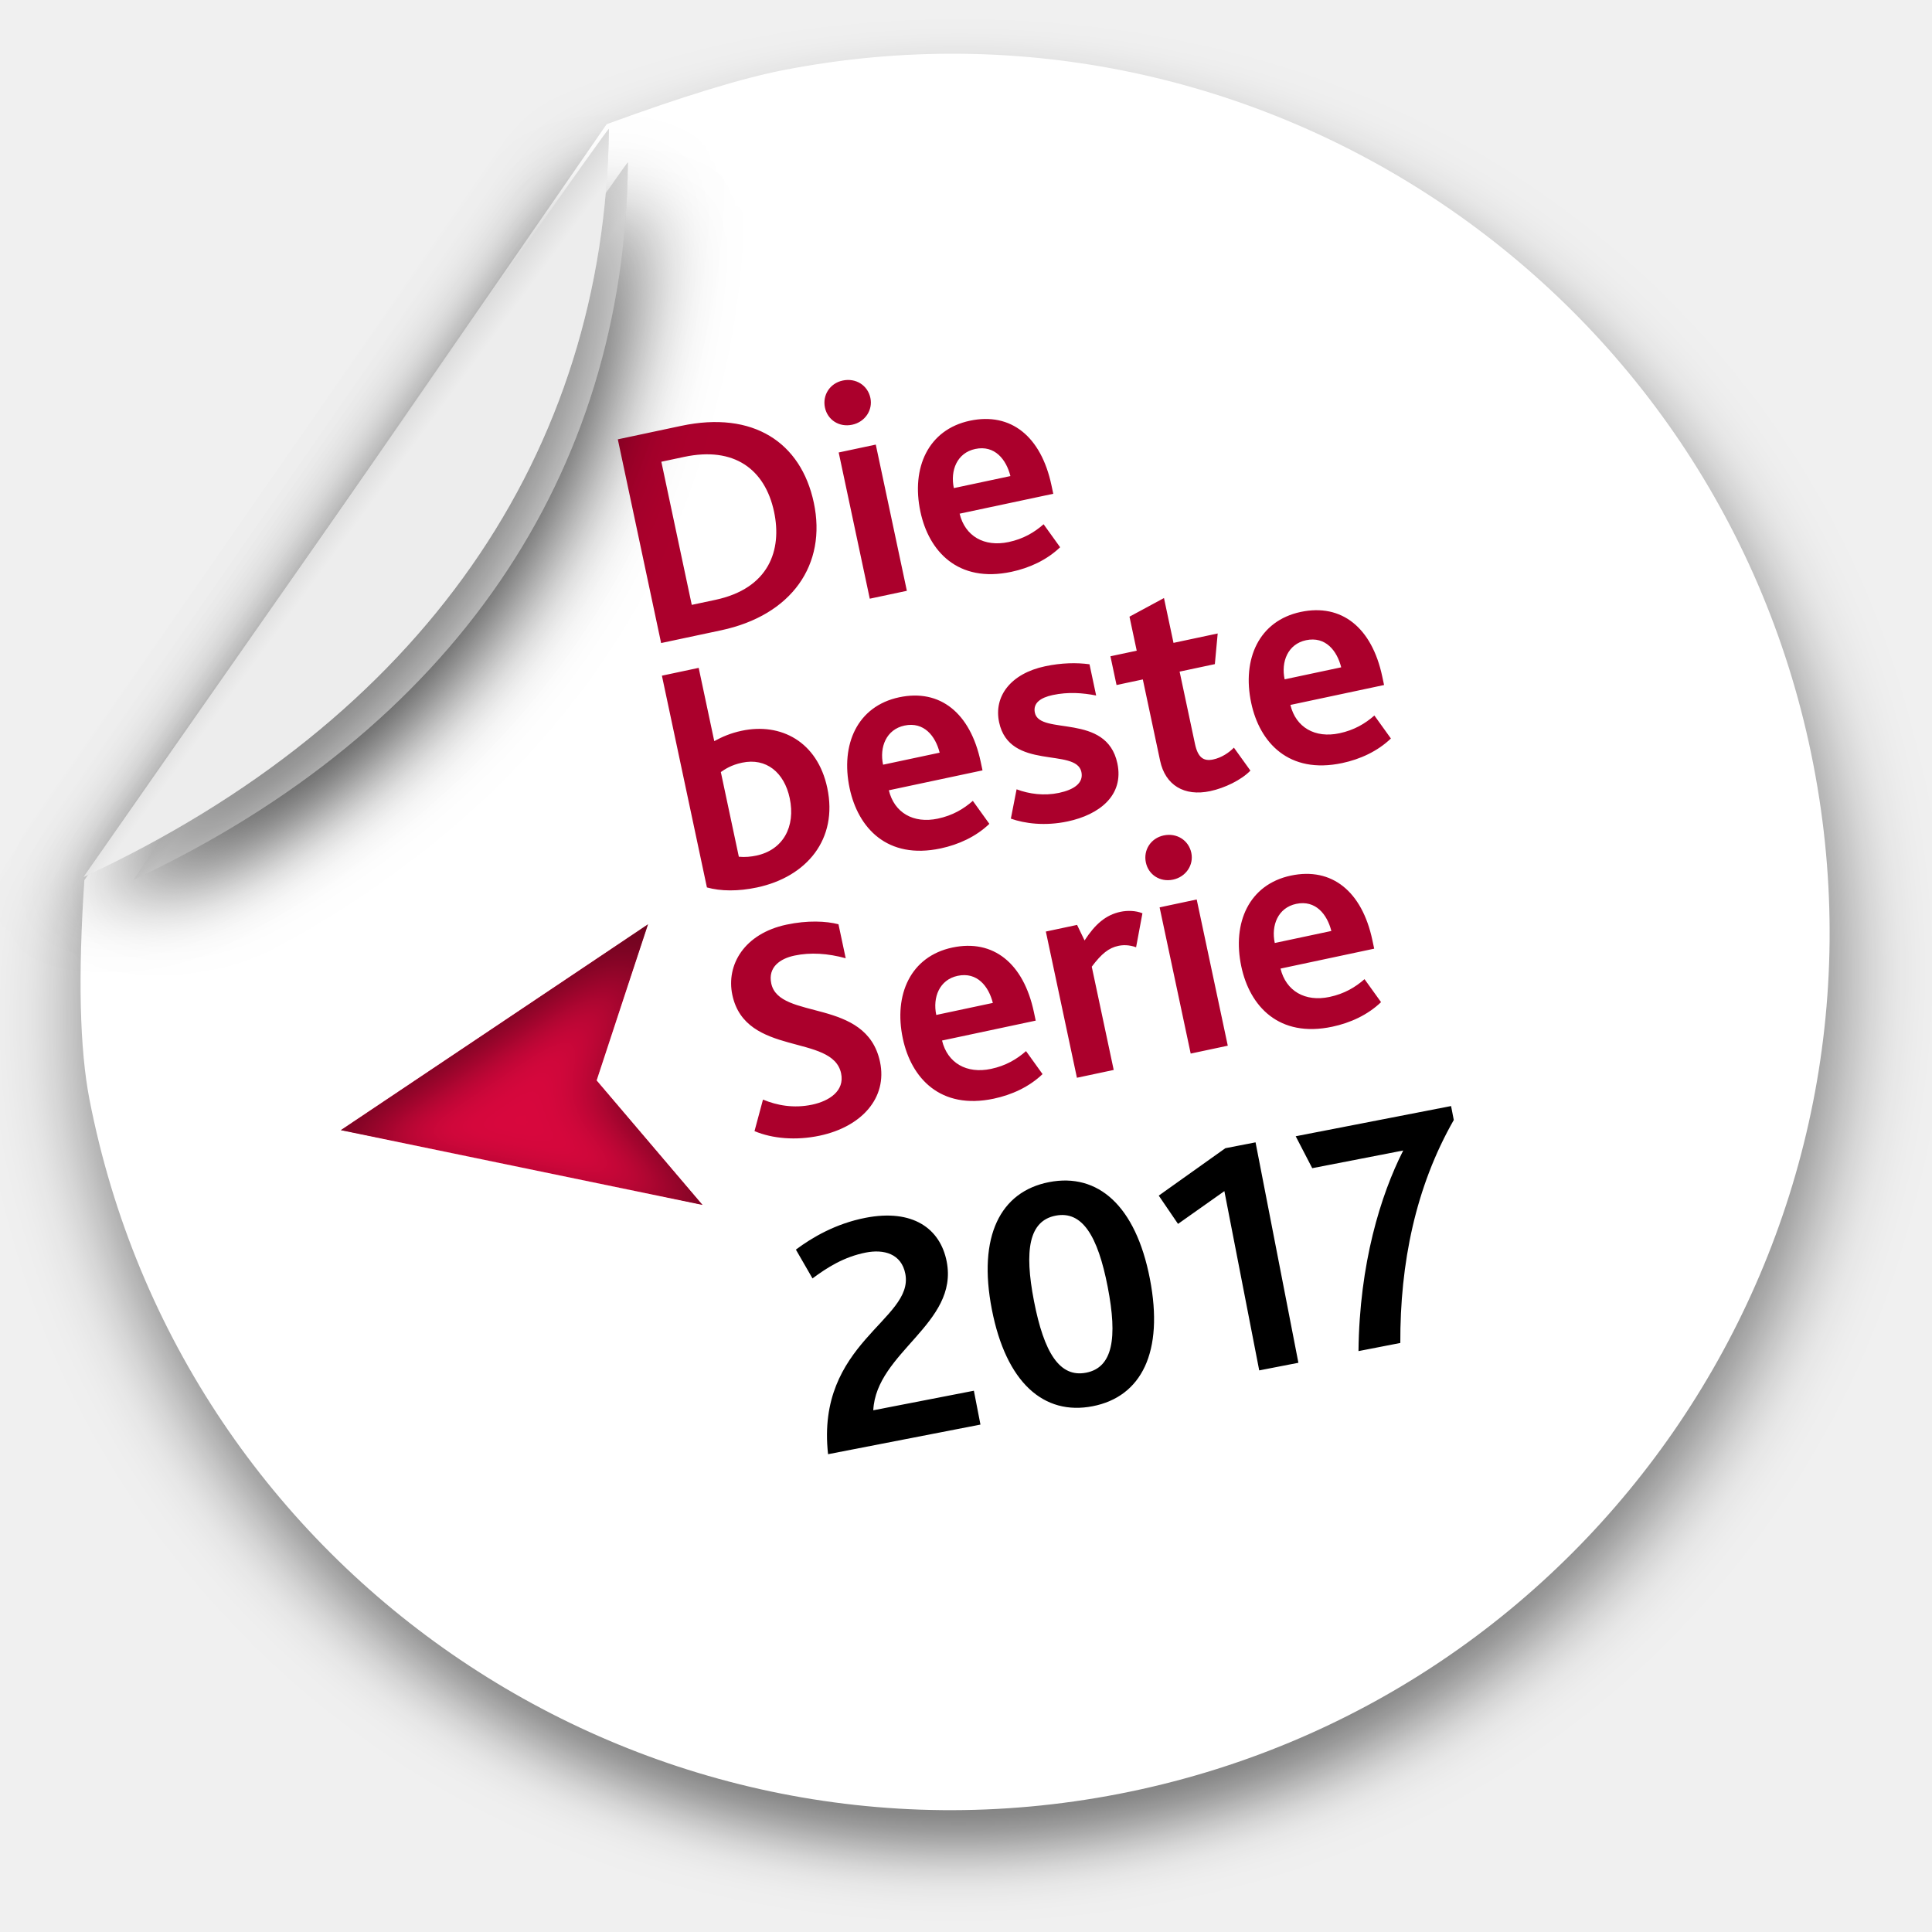
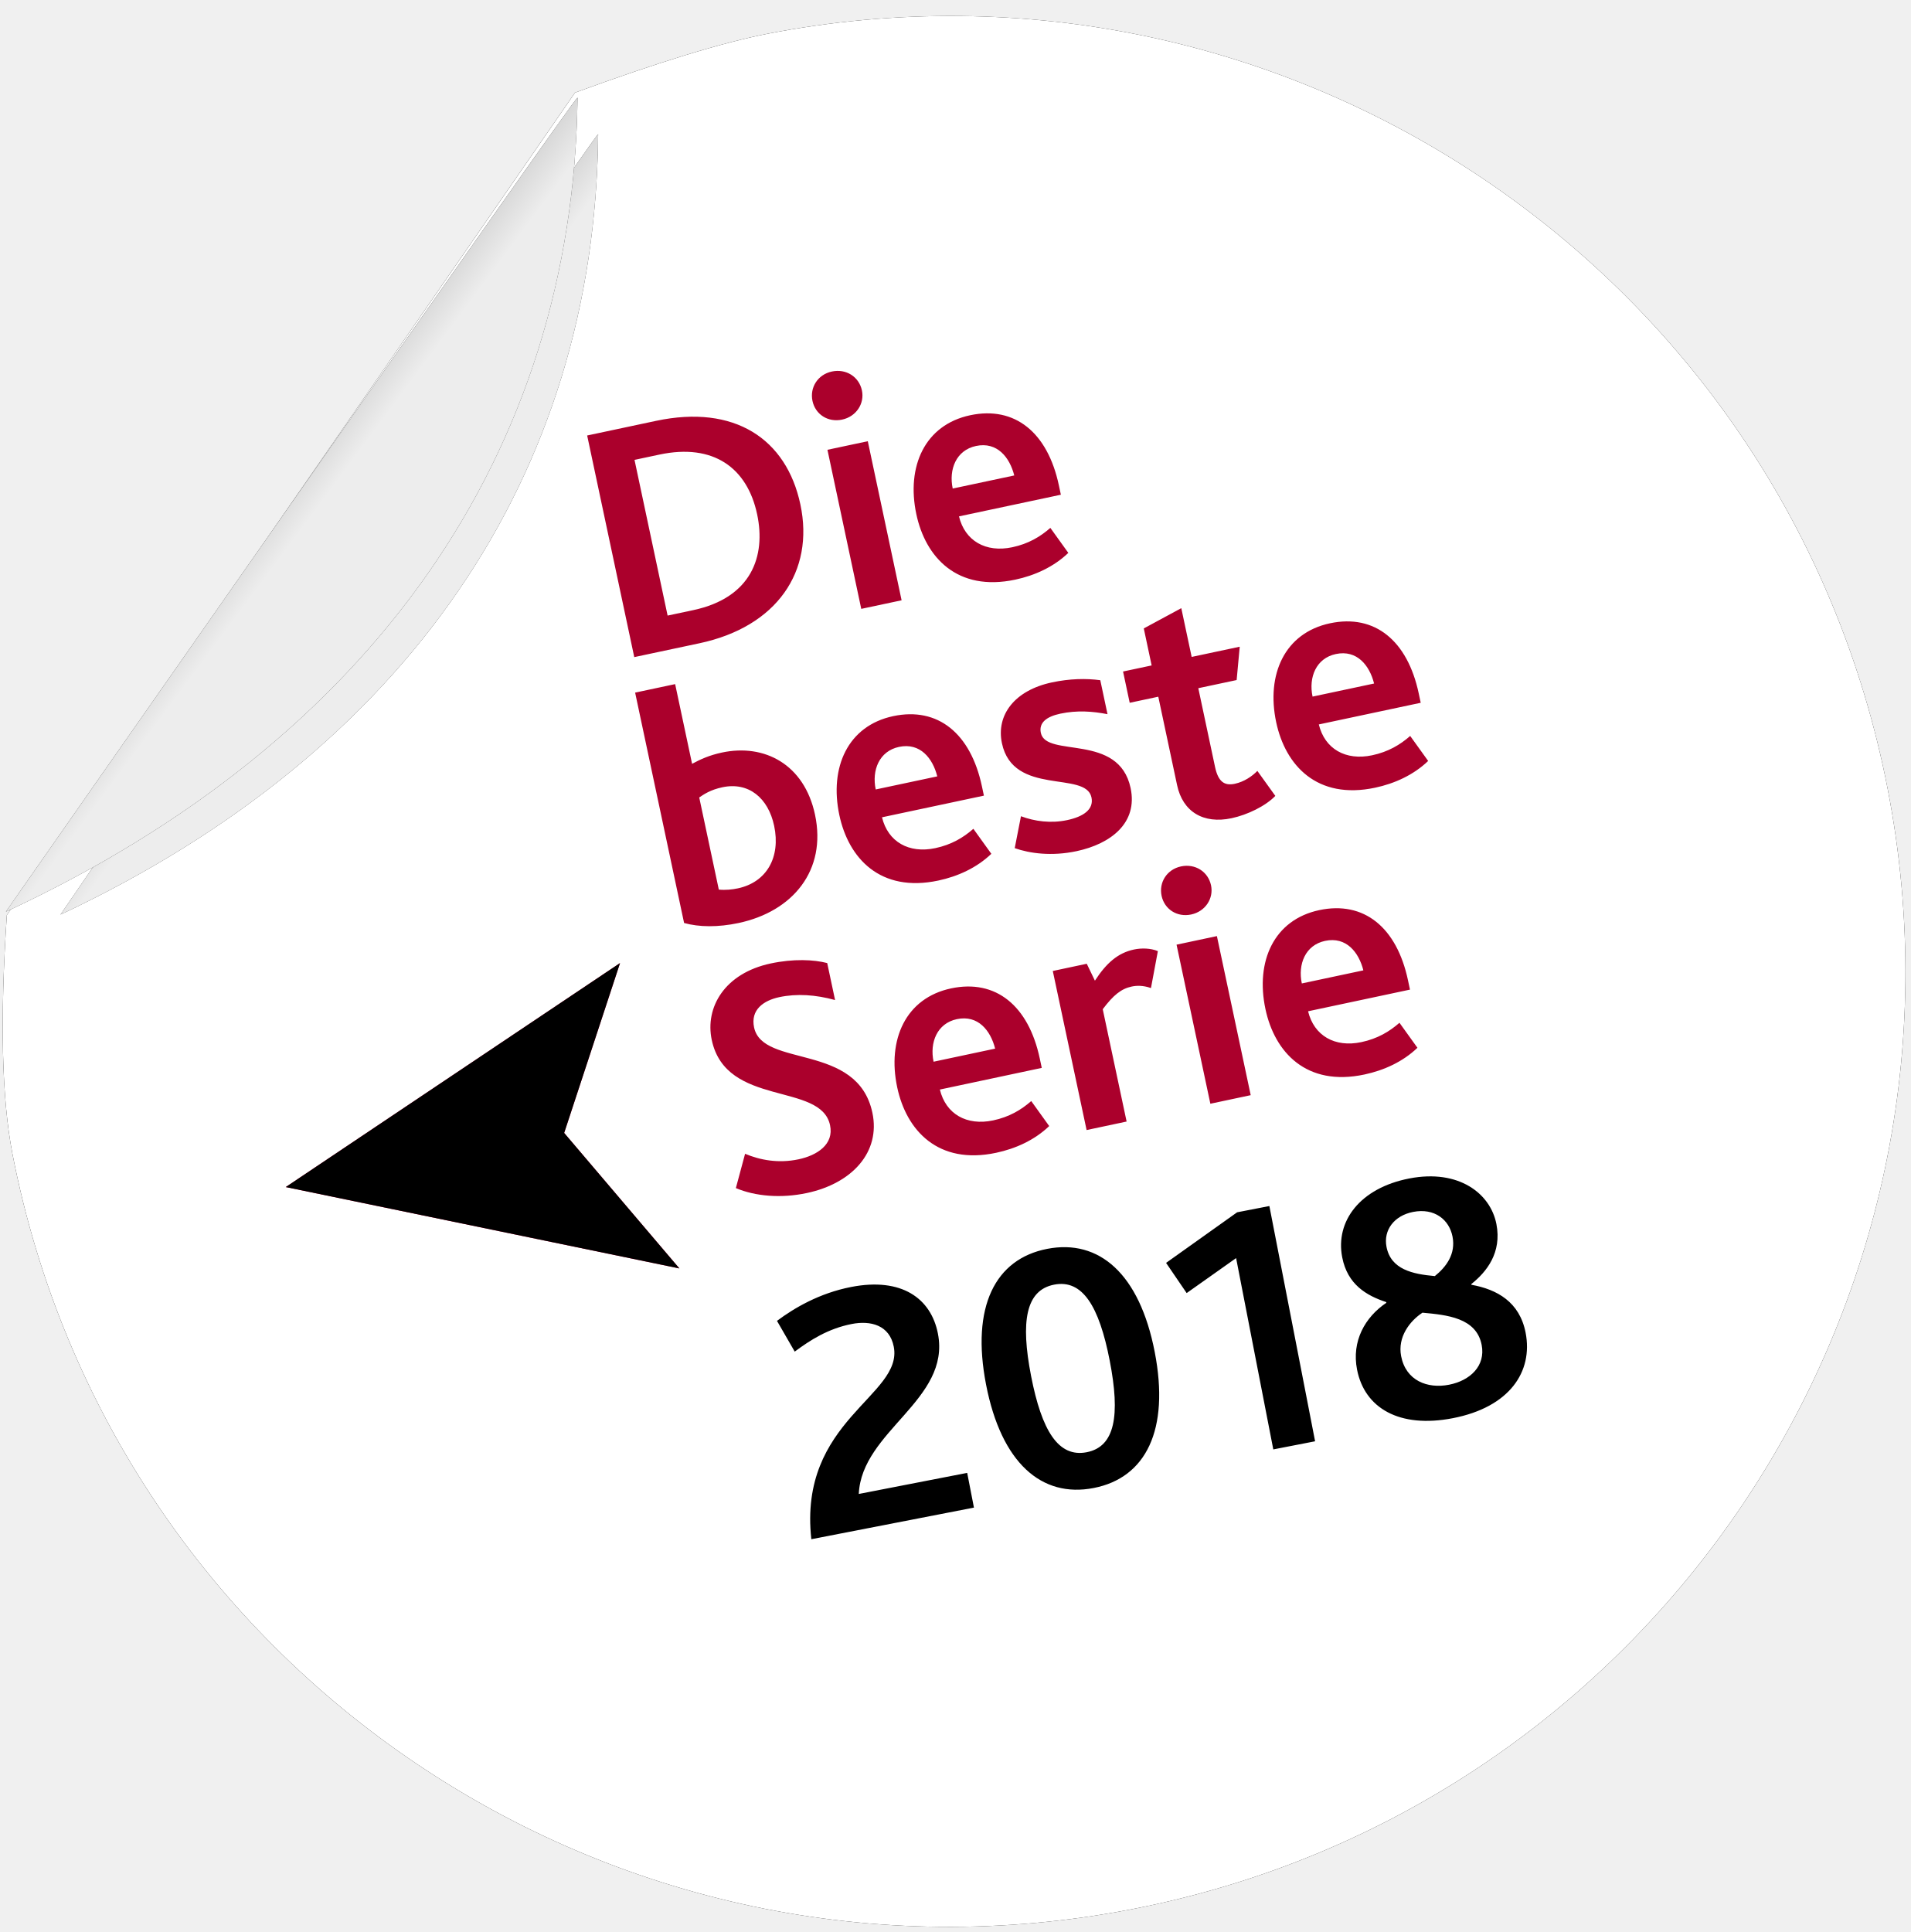
- <svg xmlns="http://www.w3.org/2000/svg" xmlns:xlink="http://www.w3.org/1999/xlink" width="99px" height="99px" viewBox="0 0 99 99" version="1.1">
+ <svg xmlns="http://www.w3.org/2000/svg" width="90px" height="91px" viewBox="0 0 90 91" version="1.1">
  <defs>
-     <path d="M44.994,89.988 C69.844,89.988 89.988,69.844 89.988,44.994 C89.988,20.145 69.844,0 44.994,0 C42.834,0 39.686,0.331 35.549,0.993 L1.886,33.912 C0.629,38.665 0,42.359 0,44.994 C0,69.844 20.145,89.988 44.994,89.988 Z" id="path-1" />
-     <filter x="-7.8%" y="-5.6%" width="115.6%" height="115.6%" filterUnits="objectBoundingBox" id="filter-2">
-       <feOffset dx="0" dy="2" in="SourceAlpha" result="shadowOffsetOuter1" />
-       <feGaussianBlur stdDeviation="2" in="shadowOffsetOuter1" result="shadowBlurOuter1" />
-       <feColorMatrix values="0 0 0 0 0   0 0 0 0 0   0 0 0 0 0  0 0 0 0.5 0" type="matrix" in="shadowBlurOuter1" />
-     </filter>
-     <linearGradient x1="54.455%" y1="50%" x2="32.77%" y2="27.37%" id="linearGradient-3">
+     <linearGradient x1="54.455%" y1="50%" x2="32.77%" y2="27.37%" id="linearGradient-1">
      <stop stop-color="#FFFFFF" stop-opacity="0.5" offset="0%" />
      <stop stop-color="#000000" stop-opacity="0.5" offset="100%" />
    </linearGradient>
-     <path d="M4.374,34.37 C21.905,29.942 33.049,18.804 36.245,3.126 C36.292,2.895 4.374,34.37 4.374,34.37 Z" id="path-4" />
-     <filter x="-22.0%" y="-16.0%" width="143.9%" height="144.8%" filterUnits="objectBoundingBox" id="filter-5">
-       <feOffset dx="0" dy="2" in="SourceAlpha" result="shadowOffsetOuter1" />
-       <feGaussianBlur stdDeviation="2" in="shadowOffsetOuter1" result="shadowBlurOuter1" />
-       <feColorMatrix values="0 0 0 0 0   0 0 0 0 0   0 0 0 0 0  0 0 0 0.5 0" type="matrix" in="shadowBlurOuter1" />
-     </filter>
-     <path d="M1.875,33.746 C20.437,29.14 32.236,17.556 35.62,1.251 C35.67,1.012 1.875,33.746 1.875,33.746 Z" id="path-6" />
-     <filter x="-20.7%" y="-15.4%" width="141.5%" height="143.1%" filterUnits="objectBoundingBox" id="filter-7">
-       <feOffset dx="0" dy="2" in="SourceAlpha" result="shadowOffsetOuter1" />
-       <feGaussianBlur stdDeviation="2" in="shadowOffsetOuter1" result="shadowBlurOuter1" />
-       <feColorMatrix values="0 0 0 0 0   0 0 0 0 0   0 0 0 0 0  0 0 0 0.5 0" type="matrix" in="shadowBlurOuter1" />
-     </filter>
-     <polygon id="path-8" points="12.339 48.994 29.808 56.294 25.698 48.994 29.808 41.642" />
-     <filter x="-11.4%" y="-13.7%" width="122.9%" height="127.3%" filterUnits="objectBoundingBox" id="filter-9">
-       <feGaussianBlur stdDeviation="1.5" in="SourceAlpha" result="shadowBlurInner1" />
-       <feOffset dx="0" dy="1" in="shadowBlurInner1" result="shadowOffsetInner1" />
-       <feComposite in="shadowOffsetInner1" in2="SourceAlpha" operator="arithmetic" k2="-1" k3="1" result="shadowInnerInner1" />
-       <feColorMatrix values="0 0 0 0 0   0 0 0 0 0   0 0 0 0 0  0 0 0 0.5 0" type="matrix" in="shadowInnerInner1" />
-     </filter>
  </defs>
-   <g id="Preisträger-/-winners" stroke="none" stroke-width="1" fill="none" fill-rule="evenodd">
-     <g id="Artboard-2" transform="translate(-274, -45)">
-       <g id="badge_series" transform="translate(322.7596, 92.75963) rotate(-11) translate(-322.7596, -92.75963) translate(277.7596, 47.75963)">
-         <g id="Group-7" transform="translate(-0, 0)">
-           <g id="Oval-4">
-             <use fill="black" fill-opacity="1" filter="url(#filter-2)" xlink:href="#path-1" />
-             <use fill="#FFFFFF" fill-rule="evenodd" xlink:href="#path-1" />
+   <g id="Tournee-/-exhibition" stroke="none" stroke-width="1" fill="none" fill-rule="evenodd">
+     <g id="Artboard-Copy-13" transform="translate(-103, -85)">
+       <g id="badge_series" transform="translate(95, 78)">
+         <g transform="translate(52.75963, 52.75963) rotate(-11) translate(-52.75963, -52.75963) translate(7.759628, 7.759628)">
+           <g id="Group-7">
+             <g id="Oval-4">
+               <g id="path-1-link" fill="#000000">
+                 <path d="M44.994,89.988 C69.844,89.988 89.988,69.844 89.988,44.994 C89.988,20.145 69.844,0 44.994,0 C42.834,0 39.686,0.331 35.549,0.993 L1.886,33.912 C0.629,38.665 0,42.359 0,44.994 C0,69.844 20.145,89.988 44.994,89.988 Z" id="path-1" />
+               </g>
+               <g id="path-1-link" fill="#FFFFFF">
+                 <path d="M44.994,89.988 C69.844,89.988 89.988,69.844 89.988,44.994 C89.988,20.145 69.844,0 44.994,0 C42.834,0 39.686,0.331 35.549,0.993 L1.886,33.912 C0.629,38.665 0,42.359 0,44.994 C0,69.844 20.145,89.988 44.994,89.988 Z" id="path-1" />
+               </g>
+             </g>
+             <path d="M33.346,27.315 L33.346,16.643 L36.665,16.643 C40.439,16.643 42.495,18.748 42.495,21.906 C42.495,25.145 40.196,27.315 36.487,27.315 L33.346,27.315 Z M35.289,25.728 L36.52,25.728 C39.337,25.728 40.406,23.947 40.406,21.939 C40.406,19.704 39.095,18.23 36.487,18.23 L35.289,18.23 L35.289,25.728 Z M44.277,27.315 L46.22,27.315 L46.22,19.655 L44.277,19.655 L44.277,27.315 Z M45.248,18.408 C45.929,18.408 46.447,17.89 46.447,17.258 C46.447,16.594 45.929,16.092 45.248,16.092 C44.568,16.092 44.066,16.611 44.066,17.258 C44.066,17.906 44.568,18.408 45.248,18.408 Z M51.661,27.477 C48.86,27.477 47.742,25.566 47.742,23.493 C47.742,21.194 49.005,19.461 51.192,19.461 C53.345,19.461 54.592,21.015 54.592,23.558 L54.592,24.011 L49.686,24.011 C49.718,25.194 50.56,25.955 51.839,25.955 C52.617,25.955 53.232,25.744 53.783,25.436 L54.366,26.764 C53.556,27.266 52.601,27.477 51.661,27.477 Z M49.669,22.667 L52.633,22.667 C52.601,21.793 52.18,20.934 51.159,20.934 C50.204,20.934 49.669,21.744 49.669,22.667 Z M35.548,40.587 C34.56,40.587 33.686,40.392 33.038,40.052 L33.038,28.959 L34.965,28.959 L34.965,32.797 C35.402,32.668 35.856,32.57 36.455,32.57 C38.495,32.57 40.131,33.915 40.131,36.344 C40.131,39.032 38.155,40.587 35.548,40.587 Z M35.856,38.983 C37.248,38.983 38.139,37.963 38.139,36.457 C38.139,35.113 37.394,34.174 36.131,34.174 C35.548,34.174 35.208,34.319 34.965,34.417 L34.965,38.854 C35.273,38.951 35.58,38.983 35.856,38.983 Z M45.167,40.587 C42.366,40.587 41.248,38.676 41.248,36.603 C41.248,34.303 42.512,32.57 44.698,32.57 C46.852,32.57 48.099,34.125 48.099,36.668 L48.099,37.121 L43.192,37.121 C43.224,38.303 44.066,39.064 45.346,39.064 C46.123,39.064 46.738,38.854 47.289,38.546 L47.872,39.874 C47.062,40.376 46.107,40.587 45.167,40.587 Z M43.175,35.777 L46.139,35.777 C46.107,34.902 45.686,34.044 44.665,34.044 C43.71,34.044 43.175,34.854 43.175,35.777 Z M49.005,39.842 C49.637,40.23 50.625,40.587 51.823,40.587 C53.475,40.587 54.933,39.89 54.933,38.206 C54.933,35.534 51.337,36.004 51.337,34.789 C51.337,34.287 51.775,34.093 52.422,34.093 C53.232,34.093 53.945,34.303 54.592,34.579 L54.592,32.943 C53.961,32.716 53.2,32.57 52.341,32.57 C50.544,32.57 49.443,33.526 49.443,34.886 C49.443,37.445 53.038,36.959 53.038,38.255 C53.038,38.838 52.471,39.064 51.694,39.064 C50.916,39.064 50.188,38.805 49.605,38.433 L49.005,39.842 Z M59.289,40.587 C60.05,40.587 60.973,40.36 61.524,39.987 L60.941,38.66 C60.649,38.854 60.228,39.032 59.775,39.032 C59.273,39.032 59.03,38.773 59.03,38.06 L59.03,34.271 L60.876,34.271 L61.345,32.765 L59.03,32.765 L59.03,30.417 L57.103,30.983 L57.103,32.765 L55.726,32.765 L55.726,34.271 L57.103,34.271 L57.103,38.53 C57.103,39.809 57.928,40.587 59.289,40.587 Z M66.204,40.587 C63.402,40.587 62.285,38.676 62.285,36.603 C62.285,34.303 63.548,32.57 65.734,32.57 C67.888,32.57 69.135,34.125 69.135,36.668 L69.135,37.121 L64.228,37.121 C64.26,38.303 65.103,39.064 66.382,39.064 C67.159,39.064 67.775,38.854 68.325,38.546 L68.908,39.874 C68.098,40.376 67.143,40.587 66.204,40.587 Z M64.212,35.777 L67.175,35.777 C67.143,34.902 66.722,34.044 65.702,34.044 C64.746,34.044 64.212,34.854 64.212,35.777 Z M32.827,52.773 C33.637,53.34 34.803,53.696 36.05,53.696 C38.236,53.696 39.856,52.53 39.856,50.636 C39.856,47.251 35.24,47.51 35.24,45.551 C35.24,44.692 35.953,44.401 36.698,44.401 C37.54,44.401 38.398,44.644 39.24,45.081 L39.24,43.3 C38.657,43.008 37.734,42.765 36.633,42.765 C34.414,42.765 33.167,44.142 33.167,45.713 C33.167,48.968 37.783,48.708 37.783,50.798 C37.783,51.721 36.892,52.061 36.001,52.061 C35.03,52.061 34.22,51.721 33.588,51.283 L32.827,52.773 Z M45.167,53.696 C42.366,53.696 41.248,51.785 41.248,49.712 C41.248,47.413 42.512,45.68 44.698,45.68 C46.852,45.68 48.099,47.235 48.099,49.777 L48.099,50.231 L43.192,50.231 C43.224,51.413 44.066,52.174 45.346,52.174 C46.123,52.174 46.738,51.964 47.289,51.656 L47.872,52.984 C47.062,53.486 46.107,53.696 45.167,53.696 Z M43.175,48.887 L46.139,48.887 C46.107,48.012 45.686,47.154 44.665,47.154 C43.71,47.154 43.175,47.964 43.175,48.887 Z M49.556,53.534 L51.483,53.534 L51.483,48.125 C52.115,47.575 52.536,47.364 53.038,47.364 C53.265,47.364 53.572,47.413 53.912,47.623 L54.592,45.988 C54.285,45.777 53.864,45.68 53.507,45.68 C52.73,45.68 52.099,46.036 51.402,46.733 L51.192,45.874 L49.556,45.874 L49.556,53.534 Z M55.516,53.534 L57.459,53.534 L57.459,45.874 L55.516,45.874 L55.516,53.534 Z M56.487,44.627 C57.167,44.627 57.686,44.109 57.686,43.478 C57.686,42.814 57.167,42.312 56.487,42.312 C55.807,42.312 55.305,42.83 55.305,43.478 C55.305,44.125 55.807,44.627 56.487,44.627 Z M62.9,53.696 C60.099,53.696 58.981,51.785 58.981,49.712 C58.981,47.413 60.244,45.68 62.43,45.68 C64.584,45.68 65.831,47.235 65.831,49.777 L65.831,50.231 L60.924,50.231 C60.957,51.413 61.799,52.174 63.078,52.174 C63.856,52.174 64.471,51.964 65.022,51.656 L65.605,52.984 C64.795,53.486 63.839,53.696 62.9,53.696 Z M60.908,48.887 L63.872,48.887 C63.839,48.012 63.418,47.154 62.398,47.154 C61.443,47.154 60.908,47.964 60.908,48.887 Z" id="Die-beste-Serie" fill="#AB002C" fill-rule="nonzero" transform="translate(50.98113, 34.89433) rotate(-1) translate(-50.98113, -34.89433) " />
+             <g id="Oval-4-Copy" transform="translate(4, 3)">
+               <g id="path-4-link" fill="#000000">
+                 <path d="M0.374,31.37 C17.905,26.942 29.049,15.804 32.245,0.126 C32.292,-0.105 0.374,31.37 0.374,31.37 Z" id="path-4" />
+               </g>
+               <g id="path-4-link" fill="#DBDBDB">
+                 <path d="M0.374,31.37 C17.905,26.942 29.049,15.804 32.245,0.126 C32.292,-0.105 0.374,31.37 0.374,31.37 Z" id="path-4" />
+               </g>
+               <g id="path-4-link" fill="url(#linearGradient-1)">
+                 <path d="M0.374,31.37 C17.905,26.942 29.049,15.804 32.245,0.126 C32.292,-0.105 0.374,31.37 0.374,31.37 Z" id="path-4" />
+               </g>
+             </g>
+             <g id="Oval-4-Copy-2" transform="translate(1, 1)">
+               <g id="path-6-link" fill="#000000">
+                 <path d="M0.875,32.746 C19.437,28.14 31.236,16.556 34.62,0.251 C34.67,0.012 0.875,32.746 0.875,32.746 Z" id="path-6" />
+               </g>
+               <g id="path-6-link" fill="#DBDBDB">
+                 <path d="M0.875,32.746 C19.437,28.14 31.236,16.556 34.62,0.251 C34.67,0.012 0.875,32.746 0.875,32.746 Z" id="path-6" />
+               </g>
+               <g id="path-6-link" fill="url(#linearGradient-1)">
+                 <path d="M0.875,32.746 C19.437,28.14 31.236,16.556 34.62,0.251 C34.67,0.012 0.875,32.746 0.875,32.746 Z" id="path-6" />
+               </g>
+             </g>
          </g>
-           <path d="M33.346,27.315 L33.346,16.643 L36.665,16.643 C40.439,16.643 42.495,18.748 42.495,21.906 C42.495,25.145 40.196,27.315 36.487,27.315 L33.346,27.315 Z M35.289,25.728 L36.52,25.728 C39.337,25.728 40.406,23.947 40.406,21.939 C40.406,19.704 39.095,18.23 36.487,18.23 L35.289,18.23 L35.289,25.728 Z M44.277,27.315 L46.22,27.315 L46.22,19.655 L44.277,19.655 L44.277,27.315 Z M45.248,18.408 C45.929,18.408 46.447,17.89 46.447,17.258 C46.447,16.594 45.929,16.092 45.248,16.092 C44.568,16.092 44.066,16.611 44.066,17.258 C44.066,17.906 44.568,18.408 45.248,18.408 Z M51.661,27.477 C48.86,27.477 47.742,25.566 47.742,23.493 C47.742,21.194 49.005,19.461 51.192,19.461 C53.345,19.461 54.592,21.015 54.592,23.558 L54.592,24.011 L49.686,24.011 C49.718,25.194 50.56,25.955 51.839,25.955 C52.617,25.955 53.232,25.744 53.783,25.436 L54.366,26.764 C53.556,27.266 52.601,27.477 51.661,27.477 Z M49.669,22.667 L52.633,22.667 C52.601,21.793 52.18,20.934 51.159,20.934 C50.204,20.934 49.669,21.744 49.669,22.667 Z M35.548,40.587 C34.56,40.587 33.686,40.392 33.038,40.052 L33.038,28.959 L34.965,28.959 L34.965,32.797 C35.402,32.668 35.856,32.57 36.455,32.57 C38.495,32.57 40.131,33.915 40.131,36.344 C40.131,39.032 38.155,40.587 35.548,40.587 Z M35.856,38.983 C37.248,38.983 38.139,37.963 38.139,36.457 C38.139,35.113 37.394,34.174 36.131,34.174 C35.548,34.174 35.208,34.319 34.965,34.417 L34.965,38.854 C35.273,38.951 35.58,38.983 35.856,38.983 Z M45.167,40.587 C42.366,40.587 41.248,38.676 41.248,36.603 C41.248,34.303 42.512,32.57 44.698,32.57 C46.852,32.57 48.099,34.125 48.099,36.668 L48.099,37.121 L43.192,37.121 C43.224,38.303 44.066,39.064 45.346,39.064 C46.123,39.064 46.738,38.854 47.289,38.546 L47.872,39.874 C47.062,40.376 46.107,40.587 45.167,40.587 Z M43.175,35.777 L46.139,35.777 C46.107,34.902 45.686,34.044 44.665,34.044 C43.71,34.044 43.175,34.854 43.175,35.777 Z M49.005,39.842 C49.637,40.23 50.625,40.587 51.823,40.587 C53.475,40.587 54.933,39.89 54.933,38.206 C54.933,35.534 51.337,36.004 51.337,34.789 C51.337,34.287 51.775,34.093 52.422,34.093 C53.232,34.093 53.945,34.303 54.592,34.579 L54.592,32.943 C53.961,32.716 53.2,32.57 52.341,32.57 C50.544,32.57 49.443,33.526 49.443,34.886 C49.443,37.445 53.038,36.959 53.038,38.255 C53.038,38.838 52.471,39.064 51.694,39.064 C50.916,39.064 50.188,38.805 49.605,38.433 L49.005,39.842 Z M59.289,40.587 C60.05,40.587 60.973,40.36 61.524,39.987 L60.941,38.66 C60.649,38.854 60.228,39.032 59.775,39.032 C59.273,39.032 59.03,38.773 59.03,38.06 L59.03,34.271 L60.876,34.271 L61.345,32.765 L59.03,32.765 L59.03,30.417 L57.103,30.983 L57.103,32.765 L55.726,32.765 L55.726,34.271 L57.103,34.271 L57.103,38.53 C57.103,39.809 57.928,40.587 59.289,40.587 Z M66.204,40.587 C63.402,40.587 62.285,38.676 62.285,36.603 C62.285,34.303 63.548,32.57 65.734,32.57 C67.888,32.57 69.135,34.125 69.135,36.668 L69.135,37.121 L64.228,37.121 C64.26,38.303 65.103,39.064 66.382,39.064 C67.159,39.064 67.775,38.854 68.325,38.546 L68.908,39.874 C68.098,40.376 67.143,40.587 66.204,40.587 Z M64.212,35.777 L67.175,35.777 C67.143,34.902 66.722,34.044 65.702,34.044 C64.746,34.044 64.212,34.854 64.212,35.777 Z M32.827,52.773 C33.637,53.34 34.803,53.696 36.05,53.696 C38.236,53.696 39.856,52.53 39.856,50.636 C39.856,47.251 35.24,47.51 35.24,45.551 C35.24,44.692 35.953,44.401 36.698,44.401 C37.54,44.401 38.398,44.644 39.24,45.081 L39.24,43.3 C38.657,43.008 37.734,42.765 36.633,42.765 C34.414,42.765 33.167,44.142 33.167,45.713 C33.167,48.968 37.783,48.708 37.783,50.798 C37.783,51.721 36.892,52.061 36.001,52.061 C35.03,52.061 34.22,51.721 33.588,51.283 L32.827,52.773 Z M45.167,53.696 C42.366,53.696 41.248,51.785 41.248,49.712 C41.248,47.413 42.512,45.68 44.698,45.68 C46.852,45.68 48.099,47.235 48.099,49.777 L48.099,50.231 L43.192,50.231 C43.224,51.413 44.066,52.174 45.346,52.174 C46.123,52.174 46.738,51.964 47.289,51.656 L47.872,52.984 C47.062,53.486 46.107,53.696 45.167,53.696 Z M43.175,48.887 L46.139,48.887 C46.107,48.012 45.686,47.154 44.665,47.154 C43.71,47.154 43.175,47.964 43.175,48.887 Z M49.556,53.534 L51.483,53.534 L51.483,48.125 C52.115,47.575 52.536,47.364 53.038,47.364 C53.265,47.364 53.572,47.413 53.912,47.623 L54.592,45.988 C54.285,45.777 53.864,45.68 53.507,45.68 C52.73,45.68 52.099,46.036 51.402,46.733 L51.192,45.874 L49.556,45.874 L49.556,53.534 Z M55.516,53.534 L57.459,53.534 L57.459,45.874 L55.516,45.874 L55.516,53.534 Z M56.487,44.627 C57.167,44.627 57.686,44.109 57.686,43.478 C57.686,42.814 57.167,42.312 56.487,42.312 C55.807,42.312 55.305,42.83 55.305,43.478 C55.305,44.125 55.807,44.627 56.487,44.627 Z M62.9,53.696 C60.099,53.696 58.981,51.785 58.981,49.712 C58.981,47.413 60.244,45.68 62.43,45.68 C64.584,45.68 65.831,47.235 65.831,49.777 L65.831,50.231 L60.924,50.231 C60.957,51.413 61.799,52.174 63.078,52.174 C63.856,52.174 64.471,51.964 65.022,51.656 L65.605,52.984 C64.795,53.486 63.839,53.696 62.9,53.696 Z M60.908,48.887 L63.872,48.887 C63.839,48.012 63.418,47.154 62.398,47.154 C61.443,47.154 60.908,47.964 60.908,48.887 Z" id="Die-beste-Serie" fill="#AB002C" transform="translate(50.98113, 34.89433) rotate(-1) translate(-50.98113, -34.89433) " />
-           <g id="Oval-4-Copy">
-             <use fill="black" fill-opacity="1" filter="url(#filter-5)" xlink:href="#path-4" />
-             <use fill="#DBDBDB" fill-rule="evenodd" xlink:href="#path-4" />
-             <use fill="url(#linearGradient-3)" fill-rule="evenodd" xlink:href="#path-4" />
+           <path d="M33.476,70 C33.935,64.373 39.018,64.203 39.018,61.84 C39.018,60.803 38.185,60.412 37.284,60.412 C36.145,60.412 35.21,60.786 34.394,61.177 L33.85,59.596 C34.768,59.154 36.06,58.695 37.59,58.695 C40.004,58.695 41.177,59.936 41.177,61.636 C41.177,64.815 36.774,65.444 36.077,68.334 L41.279,68.334 L41.279,70 L33.476,70 Z M46.991,70.17 C44.492,70.17 42.945,68.181 42.945,64.424 C42.945,60.684 44.492,58.695 46.991,58.695 C49.49,58.695 51.037,60.684 51.037,64.424 C51.037,68.181 49.49,70.17 46.991,70.17 Z M46.991,68.453 C48.351,68.453 48.878,67.059 48.878,64.424 C48.878,61.806 48.351,60.412 46.991,60.412 C45.631,60.412 45.104,61.806 45.104,64.424 C45.104,67.059 45.631,68.453 46.991,68.453 Z M55.644,70 L55.644,60.82 L53.043,61.993 L52.363,60.412 L56.103,58.712 L57.65,58.712 L57.65,70 L55.644,70 Z M64.229,70.17 C61.662,70.17 60.234,68.912 60.234,67.059 C60.234,65.699 61.067,64.713 62.189,64.237 L62.189,64.203 C61.339,63.727 60.557,63.047 60.557,61.738 C60.557,60.004 62.002,58.695 64.365,58.695 C66.745,58.695 67.986,60.123 67.986,61.585 C67.986,62.962 67.102,63.71 66.286,64.135 L66.286,64.169 C67.425,64.611 68.36,65.393 68.36,66.872 C68.36,68.742 66.949,70.17 64.229,70.17 Z M64.348,68.589 C65.368,68.589 66.218,68.045 66.218,67.042 C66.218,65.733 64.875,65.342 63.77,65.019 C63.107,65.291 62.393,65.92 62.393,66.838 C62.393,68.011 63.311,68.589 64.348,68.589 Z M64.671,63.438 C65.283,63.115 65.844,62.605 65.844,61.772 C65.844,60.956 65.266,60.276 64.246,60.276 C63.328,60.276 62.699,60.854 62.699,61.653 C62.699,62.741 63.668,63.149 64.671,63.438 Z" id="2018-copy" fill="#000000" />
+           <g id="Path-2" transform="translate(12, 41)">
+             <g id="path-8-link" fill="#D8073D">
+               <polygon id="path-8" points="0.339 7.994 17.808 15.294 13.698 7.994 17.808 0.642" />
+             </g>
+             <g id="path-8-link" fill="#000000">
+               <polygon id="path-8" points="0.339 7.994 17.808 15.294 13.698 7.994 17.808 0.642" />
+             </g>
          </g>
-           <g id="Oval-4-Copy-2">
-             <use fill="black" fill-opacity="1" filter="url(#filter-7)" xlink:href="#path-6" />
-             <use fill="#DBDBDB" fill-rule="evenodd" xlink:href="#path-6" />
-             <use fill="url(#linearGradient-3)" fill-rule="evenodd" xlink:href="#path-6" />
-           </g>
-         </g>
-         <path d="M33.683,70.058 L41.638,70.058 L41.638,68.291 L36.387,68.291 C37.097,65.396 41.534,64.772 41.534,61.531 C41.534,59.798 40.338,58.533 37.877,58.533 C36.318,58.533 35,59.001 34.065,59.452 L34.619,61.064 C35.451,60.665 36.404,60.284 37.565,60.284 C38.484,60.284 39.333,60.682 39.333,61.739 C39.333,64.148 34.151,64.322 33.683,70.058 Z M47.461,70.232 C44.914,70.232 43.337,68.204 43.337,64.374 C43.337,60.561 44.914,58.533 47.461,58.533 C50.009,58.533 51.586,60.561 51.586,64.374 C51.586,68.204 50.009,70.232 47.461,70.232 Z M47.461,68.481 C48.848,68.481 49.385,67.06 49.385,64.374 C49.385,61.705 48.848,60.284 47.461,60.284 C46.075,60.284 45.538,61.705 45.538,64.374 C45.538,67.06 46.075,68.481 47.461,68.481 Z M56.19,70.058 L58.235,70.058 L58.235,58.551 L56.658,58.551 L52.845,60.284 L53.538,61.895 L56.19,60.7 L56.19,70.058 Z M61.372,70.058 L63.555,70.058 C64.318,66.055 65.843,62.363 68.425,59.365 L68.425,58.637 L60.314,58.637 L60.834,60.405 L65.583,60.405 C64.006,62.433 62.273,65.674 61.372,70.058 Z" id="2017" fill="#000000" />
-         <g id="Path-2">
-           <use fill="#D8073D" fill-rule="evenodd" xlink:href="#path-8" />
-           <use fill="black" fill-opacity="1" filter="url(#filter-9)" xlink:href="#path-8" />
        </g>
      </g>
    </g>
  </g>
</svg>
